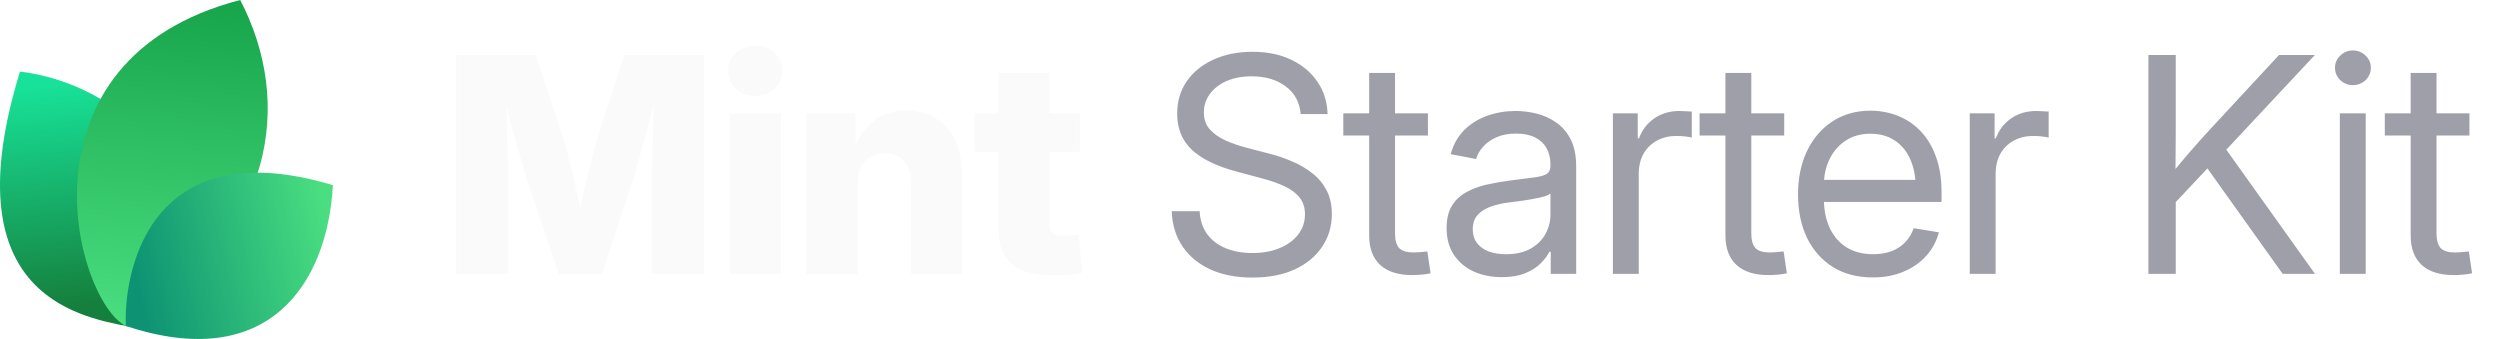
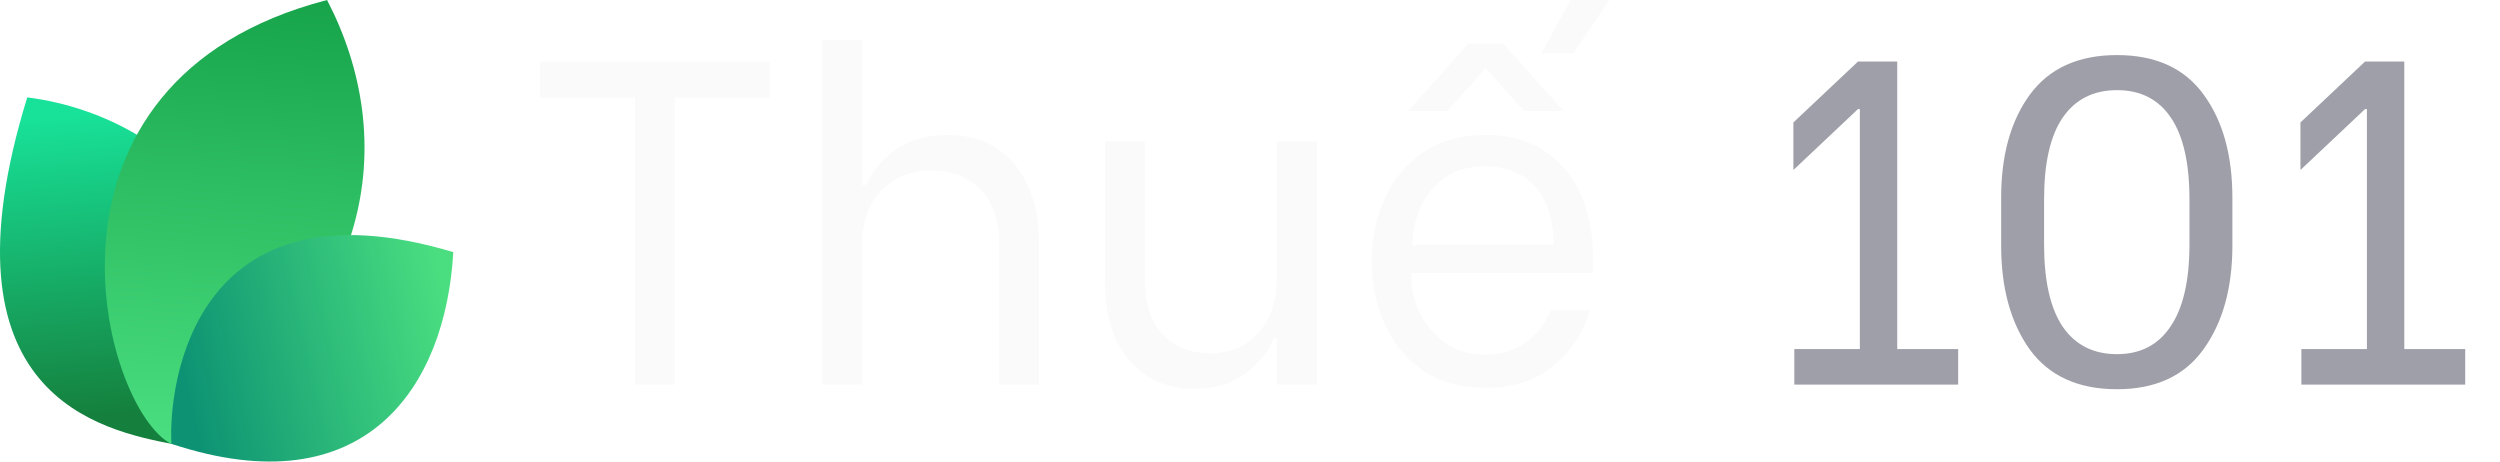
- <svg xmlns="http://www.w3.org/2000/svg" width="177" height="24" viewBox="0 0 177 24" fill="none">
-   <path d="M9.061 23.108C5.268 22.377 -3.391 20.627 1.417 5.064C9.634 6.099 16.973 14.064 9.061 23.108Z" fill="url(#paint0_linear_17557_2145)" />
-   <path d="M8.919 23.094C5.276 21.222 0.784 4.209 17.007 0C20.757 7.193 19.621 16.545 8.919 23.094Z" fill="url(#paint1_linear_17557_2145)" />
-   <path d="M8.914 23.079C8.735 19.882 10.159 9.085 23.57 13.111C23.181 20.123 18.984 26.418 8.914 23.079Z" fill="url(#paint2_linear_17557_2145)" />
-   <path d="M32.301 19.392V3.894H37.938L39.925 9.948C40.036 10.315 40.164 10.787 40.31 11.362C40.462 11.938 40.611 12.552 40.757 13.204C40.91 13.855 41.048 14.483 41.173 15.086C41.305 15.682 41.412 16.192 41.495 16.615H40.695C40.771 16.192 40.871 15.682 40.996 15.086C41.128 14.49 41.267 13.866 41.412 13.214C41.565 12.562 41.714 11.948 41.86 11.373C42.005 10.79 42.133 10.315 42.244 9.948L44.2 3.894H49.848V19.392H46.166V12.704C46.166 12.357 46.173 11.917 46.187 11.383C46.2 10.849 46.214 10.27 46.228 9.646C46.249 9.022 46.266 8.391 46.28 7.753C46.301 7.115 46.311 6.519 46.311 5.964H46.623C46.485 6.561 46.332 7.181 46.166 7.826C45.999 8.471 45.833 9.102 45.666 9.719C45.507 10.336 45.351 10.901 45.198 11.414C45.053 11.928 44.928 12.357 44.824 12.704L42.608 19.392H39.561L37.314 12.704C37.203 12.357 37.072 11.928 36.919 11.414C36.773 10.901 36.614 10.34 36.441 9.729C36.274 9.112 36.104 8.481 35.931 7.836C35.764 7.192 35.608 6.567 35.463 5.964H35.827C35.834 6.512 35.844 7.105 35.858 7.743C35.872 8.374 35.886 9.005 35.9 9.636C35.92 10.26 35.938 10.839 35.952 11.373C35.965 11.907 35.972 12.351 35.972 12.704V19.392H32.301ZM51.668 19.392V8.024H55.288V19.392H51.668ZM53.468 6.786C52.927 6.786 52.473 6.616 52.105 6.276C51.738 5.93 51.554 5.507 51.554 5.007C51.554 4.508 51.738 4.088 52.105 3.749C52.473 3.409 52.927 3.239 53.468 3.239C54.009 3.239 54.463 3.409 54.83 3.749C55.198 4.082 55.382 4.501 55.382 5.007C55.382 5.507 55.198 5.93 54.83 6.276C54.463 6.616 54.009 6.786 53.468 6.786ZM60.708 13.027V19.392H57.088V8.024H60.551L60.593 10.967H60.281C60.593 10.024 61.061 9.268 61.685 8.7C62.309 8.124 63.138 7.836 64.171 7.836C64.975 7.836 65.672 8.017 66.262 8.377C66.851 8.731 67.302 9.234 67.614 9.885C67.933 10.537 68.092 11.307 68.092 12.194V19.392H64.483V12.912C64.483 12.26 64.32 11.754 63.994 11.394C63.675 11.033 63.221 10.853 62.632 10.853C62.25 10.853 61.914 10.936 61.623 11.102C61.332 11.269 61.106 11.515 60.947 11.841C60.787 12.16 60.708 12.555 60.708 13.027ZM76.456 8.024V10.749H69.008V8.024H76.456ZM70.683 5.163H74.292V15.783C74.292 16.102 74.361 16.334 74.5 16.48C74.646 16.625 74.899 16.698 75.259 16.698C75.405 16.698 75.596 16.688 75.831 16.667C76.074 16.646 76.251 16.629 76.362 16.615L76.632 19.309C76.313 19.378 75.963 19.427 75.582 19.455C75.207 19.482 74.836 19.496 74.469 19.496C73.2 19.496 72.25 19.222 71.619 18.674C70.995 18.127 70.683 17.308 70.683 16.22V5.163Z" fill="#FAFAFA" />
-   <path d="M88.667 19.652C87.523 19.652 86.528 19.458 85.682 19.07C84.843 18.681 84.188 18.137 83.716 17.437C83.245 16.736 82.992 15.908 82.957 14.951H84.933C84.968 15.596 85.148 16.14 85.474 16.584C85.8 17.021 86.24 17.354 86.795 17.582C87.35 17.804 87.974 17.915 88.667 17.915C89.388 17.915 90.026 17.801 90.581 17.572C91.143 17.343 91.583 17.024 91.902 16.615C92.228 16.199 92.391 15.717 92.391 15.169C92.391 14.698 92.266 14.306 92.017 13.994C91.767 13.675 91.413 13.408 90.956 13.193C90.498 12.978 89.954 12.787 89.323 12.621L87.502 12.132C86.123 11.765 85.082 11.255 84.382 10.603C83.689 9.944 83.342 9.095 83.342 8.055C83.342 7.174 83.571 6.404 84.028 5.746C84.486 5.087 85.117 4.577 85.921 4.217C86.726 3.849 87.645 3.666 88.678 3.666C89.718 3.666 90.63 3.853 91.413 4.227C92.204 4.602 92.824 5.122 93.275 5.787C93.726 6.446 93.965 7.209 93.993 8.076H92.089C92.013 7.23 91.656 6.574 91.018 6.11C90.387 5.638 89.586 5.403 88.615 5.403C87.95 5.403 87.36 5.513 86.847 5.735C86.341 5.957 85.946 6.262 85.661 6.651C85.377 7.032 85.235 7.469 85.235 7.961C85.235 8.447 85.377 8.849 85.661 9.168C85.946 9.48 86.317 9.74 86.774 9.948C87.232 10.149 87.724 10.319 88.251 10.457L89.884 10.884C90.439 11.023 90.977 11.206 91.496 11.435C92.023 11.657 92.495 11.934 92.911 12.267C93.334 12.593 93.67 12.995 93.92 13.474C94.17 13.945 94.294 14.504 94.294 15.149C94.294 16.015 94.066 16.788 93.608 17.468C93.157 18.148 92.512 18.681 91.673 19.07C90.834 19.458 89.832 19.652 88.667 19.652ZM101.097 8.024V9.594H95.106V8.024H101.097ZM96.937 5.163H98.767V16.521C98.767 17 98.865 17.347 99.059 17.562C99.26 17.77 99.6 17.874 100.078 17.874C100.21 17.874 100.366 17.867 100.546 17.853C100.733 17.832 100.903 17.815 101.056 17.801L101.285 19.351C101.097 19.392 100.886 19.423 100.65 19.444C100.414 19.465 100.189 19.475 99.974 19.475C98.996 19.475 98.244 19.236 97.717 18.758C97.197 18.272 96.937 17.579 96.937 16.677V5.163ZM106.33 19.621C105.595 19.621 104.932 19.489 104.343 19.226C103.754 18.955 103.285 18.564 102.939 18.05C102.592 17.53 102.419 16.896 102.419 16.147C102.419 15.495 102.547 14.965 102.804 14.556C103.06 14.146 103.403 13.828 103.833 13.599C104.263 13.363 104.742 13.186 105.269 13.068C105.796 12.95 106.333 12.857 106.881 12.787C107.574 12.69 108.132 12.617 108.555 12.569C108.978 12.52 109.287 12.441 109.481 12.33C109.675 12.212 109.772 12.014 109.772 11.737V11.654C109.772 11.203 109.679 10.815 109.492 10.489C109.311 10.163 109.041 9.91 108.68 9.729C108.32 9.549 107.872 9.459 107.338 9.459C106.805 9.459 106.34 9.546 105.945 9.719C105.556 9.892 105.241 10.118 104.998 10.395C104.755 10.665 104.593 10.953 104.509 11.258L102.71 10.915C102.897 10.222 103.22 9.65 103.677 9.199C104.135 8.748 104.679 8.412 105.31 8.19C105.941 7.968 106.607 7.857 107.307 7.857C107.8 7.857 108.295 7.92 108.795 8.044C109.301 8.169 109.765 8.381 110.188 8.679C110.611 8.97 110.951 9.369 111.208 9.875C111.464 10.374 111.593 11.005 111.593 11.768V19.392H109.793V17.822H109.7C109.568 18.085 109.363 18.359 109.086 18.643C108.809 18.921 108.444 19.153 107.994 19.34C107.543 19.527 106.988 19.621 106.33 19.621ZM106.621 17.998C107.321 17.998 107.904 17.867 108.368 17.603C108.84 17.333 109.19 16.986 109.419 16.563C109.654 16.133 109.772 15.682 109.772 15.211V13.692C109.703 13.769 109.554 13.841 109.325 13.911C109.096 13.973 108.829 14.032 108.524 14.088C108.226 14.143 107.921 14.192 107.609 14.233C107.304 14.275 107.033 14.309 106.798 14.337C106.354 14.393 105.938 14.49 105.549 14.628C105.168 14.76 104.86 14.954 104.624 15.211C104.388 15.467 104.27 15.811 104.27 16.241C104.27 16.615 104.367 16.934 104.561 17.198C104.762 17.461 105.04 17.662 105.393 17.801C105.747 17.933 106.156 17.998 106.621 17.998ZM114.193 19.392V8.024H115.951V9.792H116.045C116.253 9.209 116.61 8.741 117.116 8.388C117.622 8.034 118.219 7.857 118.905 7.857C119.058 7.857 119.217 7.864 119.384 7.878C119.55 7.885 119.682 7.892 119.779 7.899V9.74C119.716 9.719 119.578 9.695 119.363 9.667C119.155 9.639 118.922 9.625 118.666 9.625C118.174 9.625 117.726 9.733 117.324 9.948C116.922 10.163 116.603 10.471 116.367 10.874C116.138 11.276 116.024 11.758 116.024 12.319V19.392H114.193ZM126.322 8.024V9.594H120.33V8.024H126.322ZM122.161 5.163H123.992V16.521C123.992 17 124.089 17.347 124.283 17.562C124.484 17.77 124.824 17.874 125.302 17.874C125.434 17.874 125.59 17.867 125.77 17.853C125.958 17.832 126.127 17.815 126.28 17.801L126.509 19.351C126.322 19.392 126.11 19.423 125.874 19.444C125.639 19.465 125.413 19.475 125.198 19.475C124.221 19.475 123.468 19.236 122.941 18.758C122.421 18.272 122.161 17.579 122.161 16.677V5.163ZM132.604 19.642C131.502 19.642 130.555 19.396 129.765 18.903C128.974 18.404 128.364 17.714 127.934 16.834C127.511 15.946 127.3 14.927 127.3 13.775C127.3 12.611 127.511 11.584 127.934 10.697C128.364 9.802 128.964 9.102 129.734 8.596C130.51 8.089 131.408 7.836 132.428 7.836C133.1 7.836 133.738 7.954 134.341 8.19C134.952 8.426 135.489 8.783 135.954 9.261C136.425 9.74 136.793 10.343 137.056 11.071C137.327 11.792 137.462 12.645 137.462 13.63V14.296H128.433V12.735H136.463L135.631 13.297C135.631 12.541 135.506 11.876 135.257 11.3C135.007 10.725 134.643 10.277 134.165 9.958C133.686 9.632 133.107 9.469 132.428 9.469C131.748 9.469 131.162 9.632 130.67 9.958C130.177 10.284 129.796 10.725 129.526 11.279C129.262 11.827 129.13 12.441 129.13 13.12V14.046C129.13 14.864 129.273 15.572 129.557 16.168C129.841 16.757 130.243 17.211 130.763 17.53C131.283 17.842 131.901 17.998 132.615 17.998C133.093 17.998 133.523 17.929 133.905 17.79C134.293 17.645 134.619 17.433 134.882 17.156C135.153 16.879 135.354 16.546 135.486 16.157L137.275 16.449C137.108 17.08 136.81 17.634 136.38 18.113C135.95 18.591 135.413 18.966 134.768 19.236C134.123 19.507 133.402 19.642 132.604 19.642ZM139.459 19.392V8.024H141.217V9.792H141.311C141.519 9.209 141.876 8.741 142.382 8.388C142.888 8.034 143.485 7.857 144.171 7.857C144.324 7.857 144.483 7.864 144.649 7.878C144.816 7.885 144.948 7.892 145.045 7.899V9.74C144.982 9.719 144.844 9.695 144.629 9.667C144.421 9.639 144.188 9.625 143.932 9.625C143.439 9.625 142.992 9.733 142.59 9.948C142.188 10.163 141.869 10.471 141.633 10.874C141.404 11.276 141.29 11.758 141.29 12.319V19.392H139.459ZM153.429 14.961V12.715C153.783 12.257 154.136 11.82 154.49 11.404C154.844 10.981 155.204 10.565 155.572 10.156C155.939 9.74 156.314 9.327 156.695 8.918L161.355 3.894H163.893L157.277 10.967H157.184L153.429 14.961ZM152.108 19.392V3.894H154.043V9.241L154.022 12.559L154.043 13.505V19.392H152.108ZM161.615 19.392L155.967 11.477L157.173 9.969L163.903 19.392H161.615ZM165.661 19.392V8.024H167.492V19.392H165.661ZM166.587 6.027C166.24 6.027 165.942 5.909 165.692 5.673C165.443 5.43 165.318 5.139 165.318 4.799C165.318 4.459 165.443 4.172 165.692 3.936C165.942 3.693 166.24 3.572 166.587 3.572C166.934 3.572 167.232 3.693 167.482 3.936C167.731 4.172 167.856 4.459 167.856 4.799C167.856 5.139 167.731 5.43 167.482 5.673C167.232 5.909 166.934 6.027 166.587 6.027ZM174.836 8.024V9.594H168.844V8.024H174.836ZM170.675 5.163H172.506V16.521C172.506 17 172.603 17.347 172.797 17.562C172.998 17.77 173.338 17.874 173.816 17.874C173.948 17.874 174.104 17.867 174.284 17.853C174.472 17.832 174.641 17.815 174.794 17.801L175.023 19.351C174.836 19.392 174.624 19.423 174.388 19.444C174.153 19.465 173.927 19.475 173.712 19.475C172.735 19.475 171.982 19.236 171.455 18.758C170.935 18.272 170.675 17.579 170.675 16.677V5.163Z" fill="#9F9FA9" />
+ <svg xmlns="http://www.w3.org/2000/svg" width="130" height="24" viewBox="0 0 130 24" fill="none">
+   <path d="M9.061 23.108C5.268 22.377 -3.391 20.627 1.417 5.064C9.634 6.099 16.973 14.064 9.061 23.108Z" fill="url(#paint0_linear_1_33)" />
+   <path d="M8.919 23.094C5.276 21.222 0.784 4.209 17.007 0C20.757 7.193 19.621 16.545 8.919 23.094Z" fill="url(#paint1_linear_1_33)" />
+   <path d="M8.914 23.079C8.735 19.882 10.159 9.085 23.57 13.111C23.181 20.123 18.984 26.418 8.914 23.079Z" fill="url(#paint2_linear_1_33)" />
+   <path d="M101.824 18.152V20H93.304V18.152H96.712V5.672H96.616L93.256 8.84V6.368L96.616 3.2H98.656V18.152H101.824ZM110.084 20.24C108.068 20.24 106.556 19.552 105.548 18.176C104.556 16.784 104.06 14.984 104.06 12.776V10.28C104.06 8.072 104.556 6.288 105.548 4.928C106.556 3.552 108.068 2.864 110.084 2.864C112.1 2.864 113.604 3.552 114.596 4.928C115.588 6.288 116.084 8.072 116.084 10.28V12.776C116.084 14.984 115.58 16.784 114.572 18.176C113.58 19.552 112.084 20.24 110.084 20.24ZM110.084 18.416C111.3 18.416 112.228 17.936 112.868 16.976C113.524 16.016 113.852 14.592 113.852 12.704V10.376C113.852 8.488 113.532 7.072 112.892 6.128C112.252 5.168 111.316 4.688 110.084 4.688C108.852 4.688 107.908 5.168 107.252 6.128C106.612 7.072 106.292 8.488 106.292 10.376V12.704C106.292 14.592 106.612 16.016 107.252 16.976C107.908 17.936 108.852 18.416 110.084 18.416ZM128.191 18.152V20H119.671V18.152H123.079V5.672H122.983L119.623 8.84V6.368L122.983 3.2H125.023V18.152H128.191Z" fill="#9F9FA9" />
+   <path d="M40.032 5.072H35.088V20H33.024V5.072H28.08V3.2H40.032V5.072ZM42.769 2.072H44.833V9.632H45.025C45.345 8.896 45.865 8.28 46.585 7.784C47.305 7.272 48.185 7.016 49.225 7.016C50.297 7.016 51.193 7.272 51.913 7.784C52.633 8.28 53.161 8.944 53.497 9.776C53.849 10.592 54.025 11.48 54.025 12.44V20H51.961V12.704C51.961 11.456 51.633 10.504 50.977 9.848C50.337 9.192 49.481 8.864 48.409 8.864C47.385 8.864 46.529 9.208 45.841 9.896C45.169 10.584 44.833 11.52 44.833 12.704V20H42.769V2.072ZM68.48 20H66.392V17.6H66.248C65.912 18.336 65.392 18.96 64.688 19.472C64 19.968 63.152 20.216 62.144 20.216C61.088 20.216 60.208 19.96 59.504 19.448C58.8 18.936 58.28 18.272 57.944 17.456C57.624 16.64 57.464 15.752 57.464 14.792V7.352H59.528V14.528C59.528 15.76 59.84 16.712 60.464 17.384C61.088 18.04 61.904 18.368 62.912 18.368C63.968 18.368 64.808 18.016 65.432 17.312C66.072 16.592 66.392 15.664 66.392 14.528V7.352H68.48V20ZM77.23 20.168C75.934 20.168 74.838 19.856 73.942 19.232C73.062 18.608 72.406 17.792 71.974 16.784C71.542 15.776 71.326 14.712 71.326 13.592C71.326 12.456 71.542 11.392 71.974 10.4C72.406 9.392 73.07 8.576 73.966 7.952C74.862 7.328 75.958 7.016 77.254 7.016C78.95 7.016 80.302 7.584 81.31 8.72C82.334 9.856 82.846 11.488 82.846 13.616V14.192H73.39V14.36C73.39 15.064 73.55 15.728 73.87 16.352C74.19 16.976 74.638 17.48 75.214 17.864C75.79 18.248 76.454 18.44 77.206 18.44C78.022 18.44 78.726 18.232 79.318 17.816C79.91 17.4 80.35 16.84 80.638 16.136H82.678C82.342 17.288 81.71 18.248 80.782 19.016C79.87 19.784 78.686 20.168 77.23 20.168ZM80.806 12.728C80.742 11.288 80.39 10.248 79.75 9.608C79.11 8.968 78.27 8.648 77.23 8.648C76.094 8.648 75.19 9.024 74.518 9.776C73.846 10.528 73.486 11.512 73.438 12.728H80.806ZM76.366 2.264H78.166L81.31 5.768H79.246L77.302 3.608H77.206L75.262 5.768H73.222L76.366 2.264ZM80.158 2.768L82.51 -1.528H84.718L81.814 2.768H80.158Z" fill="#FAFAFA" />
  <defs>
-     <linearGradient id="paint0_linear_17557_2145" x1="3.776" y1="5.916" x2="5.232" y2="21.559" gradientUnits="userSpaceOnUse">
+     <linearGradient id="paint0_linear_1_33" x1="3.776" y1="5.916" x2="5.232" y2="21.559" gradientUnits="userSpaceOnUse">
      <stop stop-color="#18E299" />
      <stop offset="1" stop-color="#15803D" />
    </linearGradient>
-     <linearGradient id="paint1_linear_17557_2145" x1="12.171" y1="-0.718" x2="10.19" y2="22.983" gradientUnits="userSpaceOnUse">
+     <linearGradient id="paint1_linear_1_33" x1="12.171" y1="-0.718" x2="10.19" y2="22.983" gradientUnits="userSpaceOnUse">
      <stop stop-color="#16A34A" />
      <stop offset="1" stop-color="#4ADE80" />
    </linearGradient>
-     <linearGradient id="paint2_linear_17557_2145" x1="23.133" y1="15.353" x2="9.338" y2="18.52" gradientUnits="userSpaceOnUse">
+     <linearGradient id="paint2_linear_1_33" x1="23.133" y1="15.353" x2="9.338" y2="18.52" gradientUnits="userSpaceOnUse">
      <stop stop-color="#4ADE80" />
      <stop offset="1" stop-color="#0D9373" />
    </linearGradient>
  </defs>
</svg>
